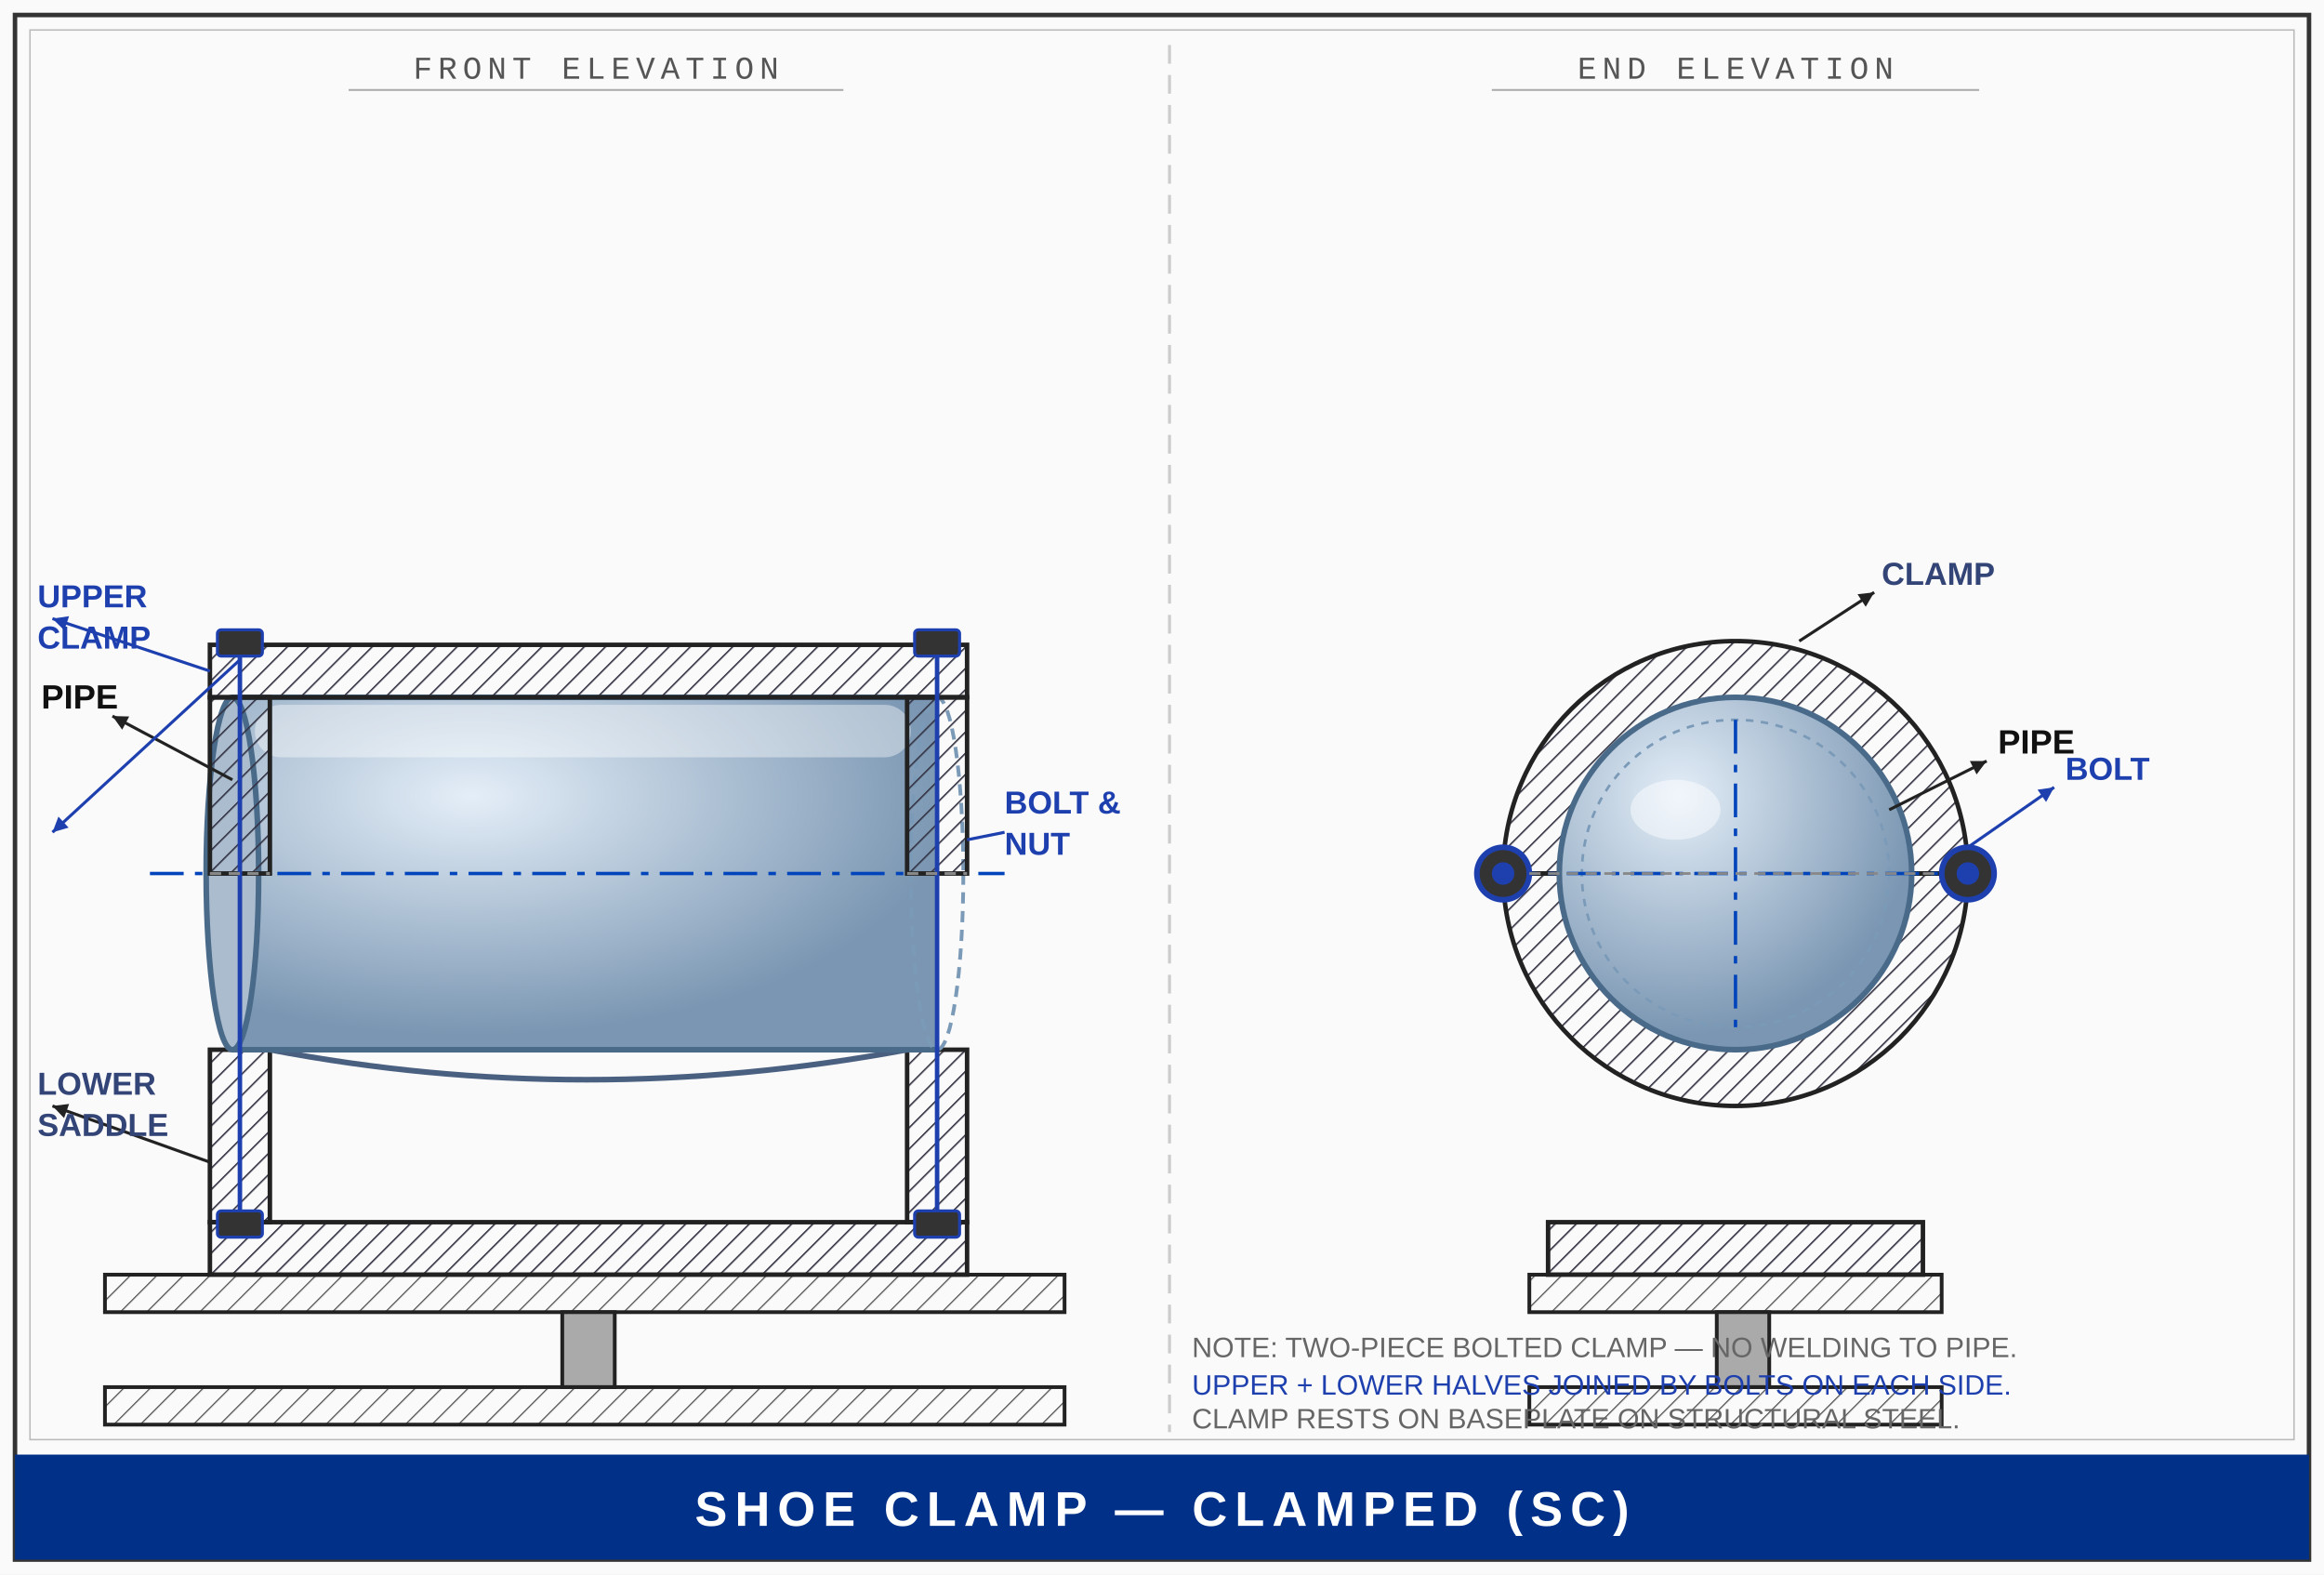
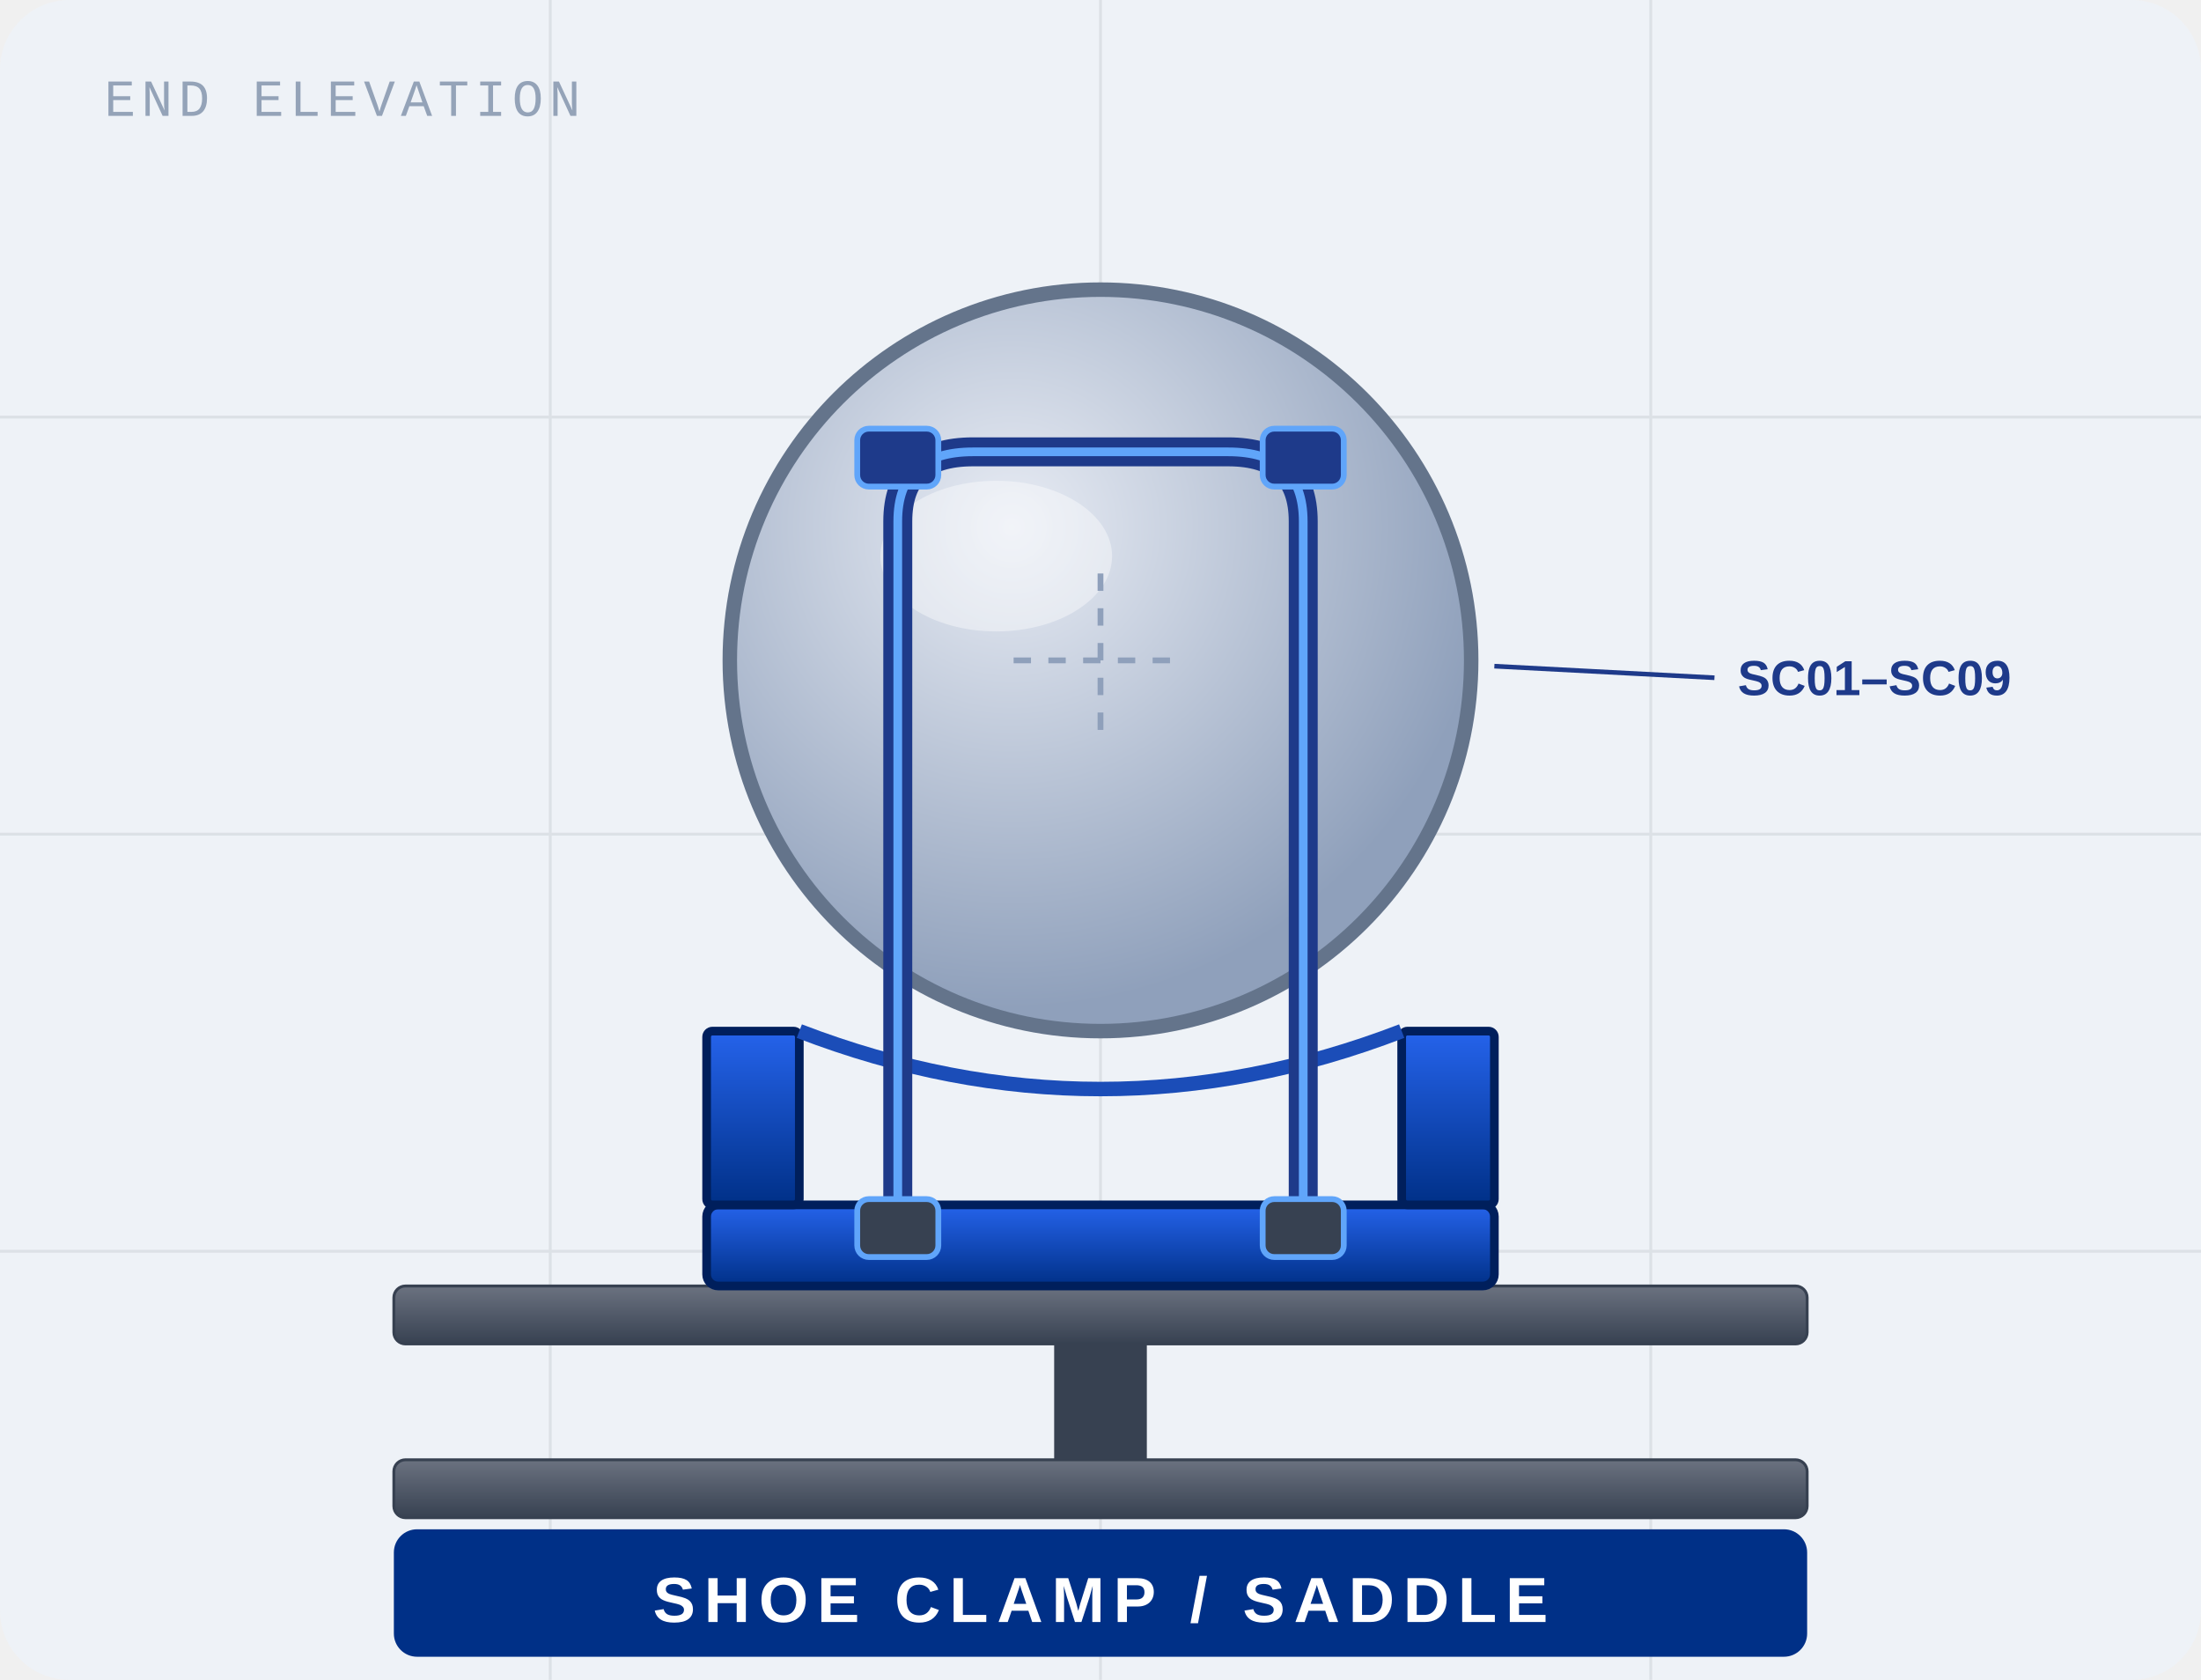
- <svg xmlns="http://www.w3.org/2000/svg" viewBox="0 0 620 420">
+ <svg xmlns="http://www.w3.org/2000/svg" viewBox="0 0 380 290">
  <defs>
-     <pattern id="h" patternUnits="userSpaceOnUse" width="5" height="5" patternTransform="rotate(45)">
-       <line x1="0" y1="0" x2="0" y2="5" stroke="#555" stroke-width="0.65" />
-     </pattern>
-     <pattern id="ch" patternUnits="userSpaceOnUse" width="4" height="4" patternTransform="rotate(45)">
-       <line x1="0" y1="0" x2="0" y2="4" stroke="#334" stroke-width="0.8" />
-     </pattern>
-     <radialGradient id="pg" cx="34%" cy="28%" r="68%">
-       <stop offset="0%" stop-color="#E4EEF8" />
-       <stop offset="100%" stop-color="#7A96B2" />
+     <radialGradient id="pg" cx="38%" cy="32%" r="65%">
+       <stop offset="0%" stop-color="#E8ECF4" />
+       <stop offset="100%" stop-color="#8FA0BB" />
    </radialGradient>
-     <linearGradient id="cg" x1="0" y1="0" x2="0" y2="1">
-       <stop offset="0%" stop-color="#8AA0B8" />
-       <stop offset="100%" stop-color="#4A6080" />
+     <linearGradient id="sg" x1="0" y1="0" x2="0" y2="1">
+       <stop offset="0%" stop-color="#6B7280" />
+       <stop offset="100%" stop-color="#374151" />
    </linearGradient>
-     <marker id="a" markerWidth="5" markerHeight="5" refX="5" refY="2.5" orient="auto">
-       <polygon points="0,0 0,5 5,2.5" fill="#222" />
-     </marker>
-     <marker id="ba" markerWidth="5" markerHeight="5" refX="5" refY="2.5" orient="auto">
-       <polygon points="0,0 0,5 5,2.5" fill="#1E40AF" />
-     </marker>
+     <linearGradient id="shoe" x1="0" y1="0" x2="0" y2="1">
+       <stop offset="0%" stop-color="#2563EB" />
+       <stop offset="100%" stop-color="#003087" />
+     </linearGradient>
  </defs>
-   <rect width="620" height="420" fill="#FAFAFA" />
-   <rect x="4" y="4" width="612" height="412" fill="none" stroke="#333" stroke-width="1.2" />
-   <rect x="8" y="8" width="604" height="376" fill="none" stroke="#BBB" stroke-width="0.4" />
-   <line x1="312" y1="12" x2="312" y2="382" stroke="#CCC" stroke-width="0.8" stroke-dasharray="5,3" />
-   <text x="159" y="21" text-anchor="middle" font-family="Courier New,monospace" font-size="8.5" fill="#555" letter-spacing="1.5">FRONT ELEVATION</text>
-   <text x="463" y="21" text-anchor="middle" font-family="Courier New,monospace" font-size="8.5" fill="#555" letter-spacing="1.5">END ELEVATION</text>
-   <line x1="93" y1="24" x2="225" y2="24" stroke="#AAA" stroke-width="0.5" />
-   <line x1="398" y1="24" x2="528" y2="24" stroke="#AAA" stroke-width="0.5" />
-   <rect x="28" y="340" width="256" height="10" fill="url(#h)" stroke="#222" stroke-width="1" />
-   <rect x="150" y="350" width="14" height="20" fill="#AAAAAA" stroke="#222" stroke-width="1" />
-   <rect x="28" y="370" width="256" height="10" fill="url(#h)" stroke="#222" stroke-width="1" />
-   <rect x="56" y="326" width="202" height="14" fill="url(#ch)" stroke="#222" stroke-width="1.2" />
-   <rect x="56" y="280" width="16" height="46" fill="url(#ch)" stroke="#222" stroke-width="1.2" />
-   <rect x="242" y="280" width="16" height="46" fill="url(#ch)" stroke="#222" stroke-width="1.2" />
-   <path d="M 72,280 Q 156,296 242,280" fill="none" stroke="#4A6080" stroke-width="1.5" />
-   <rect x="62" y="186" width="188" height="94" fill="url(#pg)" />
-   <line x1="62" y1="186" x2="250" y2="186" stroke="#4A6A8A" stroke-width="1.5" />
-   <line x1="62" y1="280" x2="250" y2="280" stroke="#4A6A8A" stroke-width="1.5" />
-   <ellipse cx="62" cy="233" rx="7" ry="47" fill="#AABCCE" stroke="#4A6A8A" stroke-width="1.5" />
-   <ellipse cx="250" cy="233" rx="7" ry="47" fill="none" stroke="#7A9AB8" stroke-width="1" stroke-dasharray="3,2" />
-   <rect x="68" y="188" width="175" height="14" rx="7" fill="rgba(255,255,255,0.40)" />
-   <line x1="40" y1="233" x2="268" y2="233" stroke="#0044BB" stroke-width="0.9" stroke-dasharray="9,3,2,3" />
-   <rect x="56" y="186" width="16" height="47" fill="url(#ch)" stroke="#222" stroke-width="1.2" />
-   <rect x="242" y="186" width="16" height="47" fill="url(#ch)" stroke="#222" stroke-width="1.2" />
-   <rect x="56" y="172" width="202" height="14" fill="url(#ch)" stroke="#222" stroke-width="1.2" />
-   <line x1="64" y1="168" x2="64" y2="330" stroke="#1E40AF" stroke-width="1.2" />
-   <rect x="58" y="168" width="12" height="7" rx="1" fill="#333" stroke="#1E40AF" stroke-width="0.8" />
-   <rect x="58" y="323" width="12" height="7" rx="1" fill="#333" stroke="#1E40AF" stroke-width="0.8" />
-   <line x1="250" y1="168" x2="250" y2="330" stroke="#1E40AF" stroke-width="1.2" />
-   <rect x="244" y="168" width="12" height="7" rx="1" fill="#333" stroke="#1E40AF" stroke-width="0.8" />
-   <rect x="244" y="323" width="12" height="7" rx="1" fill="#333" stroke="#1E40AF" stroke-width="0.8" />
-   <line x1="56" y1="233" x2="72" y2="233" stroke="#888" stroke-width="0.8" stroke-dasharray="3,2" />
-   <line x1="242" y1="233" x2="258" y2="233" stroke="#888" stroke-width="0.8" stroke-dasharray="3,2" />
-   <line x1="62" y1="208" x2="30" y2="191" stroke="#222" stroke-width="0.8" marker-end="url(#a)" />
-   <text x="11" y="189" font-family="Arial,sans-serif" font-size="9" fill="#111" font-weight="700">PIPE</text>
-   <line x1="56" y1="179" x2="14" y2="165" stroke="#1E40AF" stroke-width="0.8" marker-end="url(#ba)" />
-   <text x="10" y="162" font-family="Arial,sans-serif" font-size="8.5" fill="#1E40AF" font-weight="700">UPPER</text>
-   <text x="10" y="173" font-family="Arial,sans-serif" font-size="8.5" fill="#1E40AF" font-weight="700">CLAMP</text>
-   <line x1="56" y1="310" x2="14" y2="295" stroke="#222" stroke-width="0.8" marker-end="url(#a)" />
-   <text x="10" y="292" font-family="Arial,sans-serif" font-size="8.5" fill="#334477" font-weight="700">LOWER</text>
-   <text x="10" y="303" font-family="Arial,sans-serif" font-size="8.5" fill="#334477" font-weight="700">SADDLE</text>
-   <line x1="64" y1="176" x2="14" y2="222" stroke="#1E40AF" stroke-width="0.8" marker-end="url(#ba)" />
-   <text x="268" y="217" font-family="Arial,sans-serif" font-size="8.5" fill="#1E40AF" font-weight="700">BOLT &amp;</text>
-   <text x="268" y="228" font-family="Arial,sans-serif" font-size="8.5" fill="#1E40AF" font-weight="700">NUT</text>
-   <line x1="258" y1="224" x2="268" y2="222" stroke="#1E40AF" stroke-width="0.8" />
-   <rect x="408" y="340" width="110" height="10" fill="url(#h)" stroke="#222" stroke-width="1" />
-   <rect x="458" y="350" width="14" height="20" fill="#AAAAAA" stroke="#222" stroke-width="1" />
-   <rect x="408" y="370" width="110" height="10" fill="url(#h)" stroke="#222" stroke-width="1" />
-   <rect x="413" y="326" width="100" height="14" fill="url(#ch)" stroke="#222" stroke-width="1.2" />
-   <path d="M 401,233 A 62,62 0 0 0 525,233 Z" fill="url(#ch)" stroke="#222" stroke-width="1.2" />
-   <path d="M 401,233 A 62,62 0 0 1 525,233 Z" fill="url(#ch)" stroke="#222" stroke-width="1.2" />
-   <circle cx="463" cy="233" r="47" fill="url(#pg)" stroke="#4A6A8A" stroke-width="1.5" />
-   <circle cx="463" cy="233" r="41" fill="none" stroke="#7A9AB8" stroke-width="0.7" stroke-dasharray="2,2" />
-   <ellipse cx="447" cy="216" rx="12" ry="8" fill="rgba(255,255,255,0.46)" />
-   <line x1="463" y1="192" x2="463" y2="274" stroke="#0044BB" stroke-width="0.9" stroke-dasharray="9,3,2,3" />
-   <line x1="401" y1="233" x2="525" y2="233" stroke="#0044BB" stroke-width="0.9" stroke-dasharray="9,3,2,3" />
-   <circle cx="401" cy="233" r="7" fill="#333" stroke="#1E40AF" stroke-width="1.5" />
-   <circle cx="401" cy="233" r="3" fill="#1E40AF" />
-   <circle cx="525" cy="233" r="7" fill="#333" stroke="#1E40AF" stroke-width="1.5" />
-   <circle cx="525" cy="233" r="3" fill="#1E40AF" />
-   <line x1="408" y1="233" x2="518" y2="233" stroke="#888" stroke-width="0.7" stroke-dasharray="3,2" />
-   <line x1="504" y1="216" x2="530" y2="203" stroke="#222" stroke-width="0.8" marker-end="url(#a)" />
-   <text x="533" y="201" font-family="Arial,sans-serif" font-size="9" fill="#111" font-weight="700">PIPE</text>
-   <line x1="525" y1="226" x2="548" y2="210" stroke="#1E40AF" stroke-width="0.8" marker-end="url(#ba)" />
-   <text x="551" y="208" font-family="Arial,sans-serif" font-size="8.5" fill="#1E40AF" font-weight="700">BOLT</text>
-   <line x1="480" y1="171" x2="500" y2="158" stroke="#222" stroke-width="0.8" marker-end="url(#a)" />
-   <text x="502" y="156" font-family="Arial,sans-serif" font-size="8.5" fill="#334477" font-weight="700">CLAMP</text>
-   <text x="318" y="362" font-family="Arial,sans-serif" font-size="7.5" fill="#666">NOTE: TWO-PIECE BOLTED CLAMP — NO WELDING TO PIPE.</text>
-   <text x="318" y="372" font-family="Arial,sans-serif" font-size="7.5" fill="#1E40AF">UPPER + LOWER HALVES JOINED BY BOLTS ON EACH SIDE.</text>
-   <text x="318" y="381" font-family="Arial,sans-serif" font-size="7.5" fill="#666">CLAMP RESTS ON BASEPLATE ON STRUCTURAL STEEL.</text>
-   <rect x="4" y="388" width="612" height="28" fill="#003087" />
-   <text x="310" y="407" text-anchor="middle" font-family="Arial,sans-serif" font-size="13" font-weight="700" fill="white" letter-spacing="2">SHOE CLAMP — CLAMPED  (SC)</text>
+   <rect width="380" height="290" fill="#EEF2F7" rx="12" />
+   <g stroke="#D1D5DB" stroke-width="0.5" opacity="0.6">
+     <line x1="0" y1="72" x2="380" y2="72" />
+     <line x1="0" y1="144" x2="380" y2="144" />
+     <line x1="0" y1="216" x2="380" y2="216" />
+     <line x1="95" y1="0" x2="95" y2="290" />
+     <line x1="190" y1="0" x2="190" y2="290" />
+     <line x1="285" y1="0" x2="285" y2="290" />
+   </g>
+   <text x="18" y="20" font-family="'Courier New',monospace" font-size="9" fill="#94A3B8" letter-spacing="1">END ELEVATION</text>
+   <rect x="68" y="222" width="244" height="10" rx="2" fill="url(#sg)" stroke="#374151" stroke-width="0.5" />
+   <rect x="182" y="232" width="16" height="20" fill="#374151" />
+   <rect x="68" y="252" width="244" height="10" rx="2" fill="url(#sg)" stroke="#374151" stroke-width="0.5" />
+   <rect x="122" y="208" width="136" height="14" rx="2" fill="url(#shoe)" stroke="#001F5C" stroke-width="1.5" />
+   <rect x="122" y="178" width="16" height="30" rx="1" fill="url(#shoe)" stroke="#001F5C" stroke-width="1.5" />
+   <rect x="242" y="178" width="16" height="30" rx="1" fill="url(#shoe)" stroke="#001F5C" stroke-width="1.5" />
+   <path d="M 138,178 Q 190,198 242,178" fill="none" stroke="#1B4DB8" stroke-width="2.5" />
+   <circle cx="190" cy="114" r="64" fill="url(#pg)" stroke="#64748B" stroke-width="2.5" />
+   <ellipse cx="172" cy="96" rx="20" ry="13" fill="rgba(255,255,255,0.4)" />
+   <line x1="190" y1="99" x2="190" y2="129" stroke="#8FA0BB" stroke-width="1" stroke-dasharray="3,3" />
+   <line x1="175" y1="114" x2="205" y2="114" stroke="#8FA0BB" stroke-width="1" stroke-dasharray="3,3" />
+   <path d="M 155,208 L 155,90 Q 155,78 168,78 Q 190,78 212,78 Q 225,78 225,90 L 225,208" fill="none" stroke="#1E3A8A" stroke-width="5" stroke-linecap="round" stroke-linejoin="round" />
+   <path d="M 155,208 L 155,90 Q 155,78 168,78 Q 190,78 212,78 Q 225,78 225,90 L 225,208" fill="none" stroke="#60A5FA" stroke-width="1.5" stroke-linecap="round" stroke-linejoin="round" />
+   <rect x="148" y="74" width="14" height="10" rx="2" fill="#1E3A8A" stroke="#60A5FA" stroke-width="1" />
+   <rect x="218" y="74" width="14" height="10" rx="2" fill="#1E3A8A" stroke="#60A5FA" stroke-width="1" />
+   <rect x="148" y="207" width="14" height="10" rx="2" fill="#374151" stroke="#60A5FA" stroke-width="1" />
+   <rect x="218" y="207" width="14" height="10" rx="2" fill="#374151" stroke="#60A5FA" stroke-width="1" />
+   <text x="300" y="120" font-family="'Arial',sans-serif" font-size="8.5" fill="#1E3A8A" font-weight="700">SC01–SC09</text>
+   <line x1="258" y1="115" x2="296" y2="117" stroke="#1E3A8A" stroke-width="0.8" />
+   <rect x="68" y="264" width="244" height="22" rx="4" fill="#003087" />
+   <text x="190" y="280" text-anchor="middle" font-family="'Arial',sans-serif" font-size="11" font-weight="700" fill="white" letter-spacing="1.5">SHOE CLAMP / SADDLE</text>
</svg>
